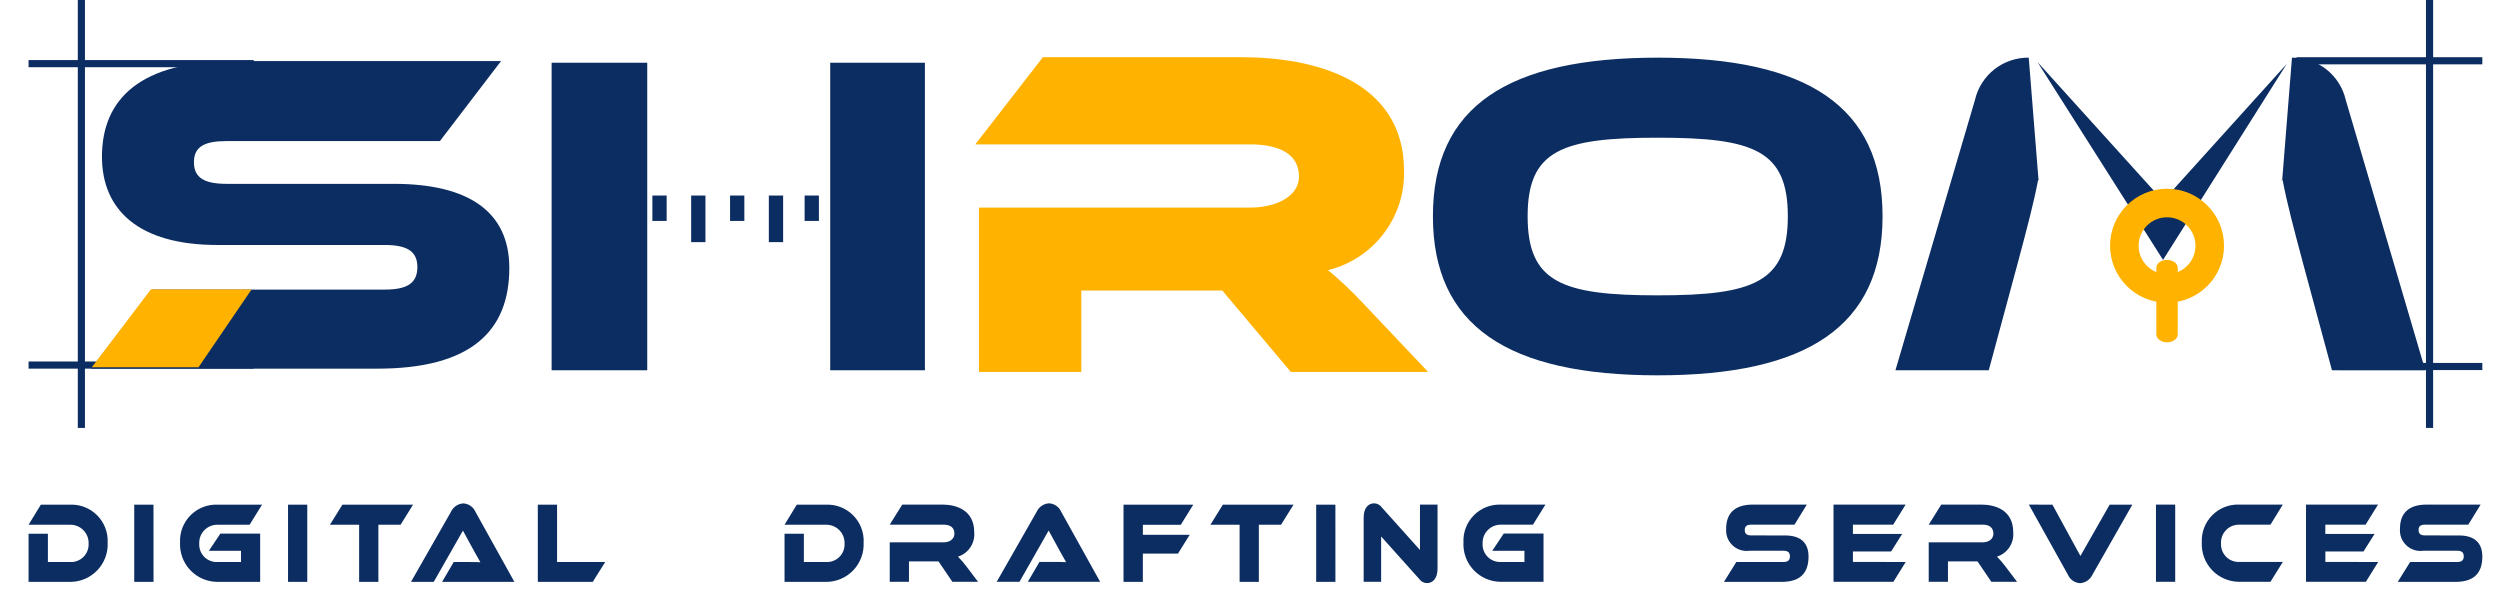
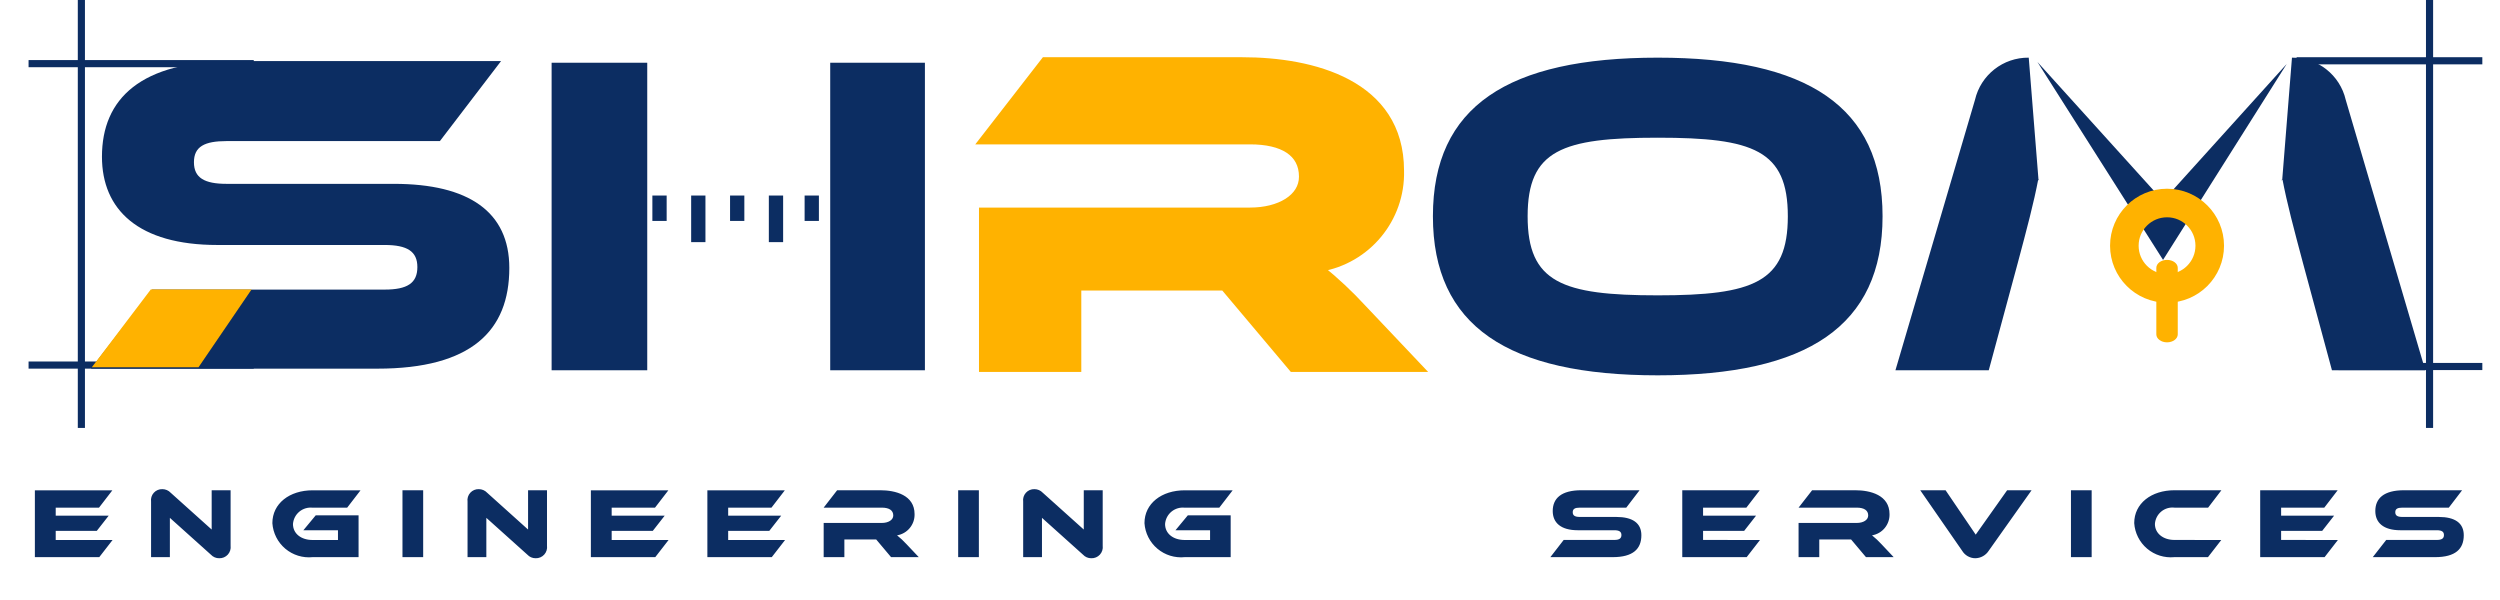
<svg xmlns="http://www.w3.org/2000/svg" width="175" height="42" viewBox="0 0 175 42">
-   <g id="Group_19" data-name="Group 19" transform="translate(-378 -624)">
-     <rect id="Rectangle_19" data-name="Rectangle 19" width="175" height="42" transform="translate(378 624)" fill="none" />
-     <g id="Group_18" data-name="Group 18" transform="translate(2 0.255)">
-       <g id="Group_17" data-name="Group 17" transform="translate(0.263)">
-         <g id="Group_15" data-name="Group 15" transform="translate(-170 95.887)">
-           <path id="Path_2" data-name="Path 2" d="M13.31-99.174c-1.545,0-2.285-.418-2.285-1.513s.74-1.48,2.285-1.48H28.242l4.28-5.6h-18.7c-6.533,0-9.236,2.639-9.236,6.694,0,3.7,2.542,6.179,8.078,6.179H24.38c1.577,0,2.285.451,2.285,1.545,0,1.126-.708,1.577-2.285,1.577H8.1l-4.28,5.535H23.865c6.565,0,9.236-2.639,9.236-7.048,0-3.926-2.832-5.889-8.078-5.889Z" transform="translate(548.288 639.901)" fill="#0c2d62" />
-           <line id="Line_1" data-name="Line 1" x2="15.763" transform="translate(547.737 532.313)" fill="none" stroke="#0c2d62" stroke-width="0.5" />
-           <path id="Path_6" data-name="Path 6" d="M0,0H15.763" transform="translate(547.737 553.413)" fill="none" stroke="#0c2d62" stroke-width="0.5" />
-           <line id="Line_3" data-name="Line 3" y2="29.955" transform="translate(551.433 527.858)" fill="none" stroke="#0c2d62" stroke-width="0.5" />
-           <path id="Path_10" data-name="Path 10" d="M241.264,432.328h7.053L244.6,437.78h-7.468Z" transform="translate(315.033 115.786)" fill="#ffb200" />
+   <g id="Group_20" data-name="Group 20" transform="translate(-378 -624)">
+     <g id="Group_19" data-name="Group 19">
+       <rect id="Rectangle_19" data-name="Rectangle 19" width="175" height="42" transform="translate(378 624)" fill="none" />
+       <g id="Group_18" data-name="Group 18" transform="translate(2 0.255)">
+         <g id="Group_17" data-name="Group 17" transform="translate(0.263)">
+           <g id="Group_15" data-name="Group 15" transform="translate(-170 95.887)">
+             <path id="Path_2" data-name="Path 2" d="M13.31-99.174c-1.545,0-2.285-.418-2.285-1.513s.74-1.48,2.285-1.48H28.242l4.28-5.6h-18.7c-6.533,0-9.236,2.639-9.236,6.694,0,3.7,2.542,6.179,8.078,6.179H24.38c1.577,0,2.285.451,2.285,1.545,0,1.126-.708,1.577-2.285,1.577H8.1l-4.28,5.535H23.865c6.565,0,9.236-2.639,9.236-7.048,0-3.926-2.832-5.889-8.078-5.889Z" transform="translate(548.288 639.901)" fill="#0c2d62" />
+             <line id="Line_1" data-name="Line 1" x2="15.763" transform="translate(547.737 532.313)" fill="none" stroke="#0c2d62" stroke-width="0.5" />
+             <path id="Path_6" data-name="Path 6" d="M0,0H15.763" transform="translate(547.737 553.413)" fill="none" stroke="#0c2d62" stroke-width="0.5" />
+             <line id="Line_3" data-name="Line 3" y2="29.955" transform="translate(551.433 527.858)" fill="none" stroke="#0c2d62" stroke-width="0.5" />
+             <path id="Path_10" data-name="Path 10" d="M241.264,432.328h7.053L244.6,437.78h-7.468Z" transform="translate(315.033 115.786)" fill="#ffb200" />
+           </g>
+           <path id="Path_16" data-name="Path 16" d="M130.887-108.12h0a3.819,3.819,0,0,1,3.765,2.961l5.567,18.923h-6.533l-2.027-7.5c-.644-2.414-1.126-4.216-1.448-5.921-.135.288.067.029,0,0Z" transform="translate(405.288 735.901)" fill="#0c2d62" />
+           <path id="Path_17" data-name="Path 17" d="M62.193-107.766H55.564v13.227H42.756v-13.227H36.062v21.529h6.694v-8.3H55.564v8.3h6.629ZM92.862-90.42a27.455,27.455,0,0,0-3.025-2.832,6.741,6.741,0,0,0,5.632-6.822c0-6.147-6.179-7.691-11.07-7.691H70.561l-4.344,5.6h18.73c2.285,0,3.669.837,3.669,2.51,0,1.48-1.609,2.414-3.669,2.414H66.216v11.006h6.662v-5.7H83.111l4.8,5.7h8.914Zm20.628-17.7c-10.491,0-15.737,3.411-15.737,11.1S103-85.883,113.491-85.883c10.459,0,15.737-3.443,15.737-11.135S123.95-108.12,113.491-108.12Zm0,16.638c-6.694,0-9.107-.9-9.107-5.535s2.414-5.5,9.107-5.5,9.107.869,9.107,5.5S120.184-91.482,113.491-91.482Zm25.971-16.638h0a3.819,3.819,0,0,0-3.765,2.961l-5.567,18.923h6.533l2.027-7.5c.644-2.414,1.126-4.216,1.448-5.921.135.288-.067.029,0,0Z" transform="translate(378.288 735.901)" fill="#0c2d62" />
+           <g id="Group_14" data-name="Group 14" transform="translate(421.903 637.431)">
+             <g id="Group_1" data-name="Group 1" transform="translate(10.372 0) rotate(90)">
+               <path id="Path_12" data-name="Path 12" d="M3.261,0" transform="translate(0 -1)" fill="none" stroke="#0c2d62" stroke-width="1" />
+               <line id="Line_6" data-name="Line 6" x2="1.779" transform="translate(0 -0.285)" fill="none" stroke="#0c2d62" stroke-width="1" />
+             </g>
+             <g id="Group_1-2" data-name="Group 1" transform="translate(7.153 0) rotate(90)">
+               <line id="Line_5" data-name="Line 5" x2="3.261" transform="translate(0 -1)" fill="none" stroke="#0c2d62" stroke-width="1" />
+               <line id="Line_6-2" data-name="Line 6" x2="1.779" transform="translate(0 1.715)" fill="none" stroke="#0c2d62" stroke-width="1" />
+             </g>
+             <g id="Group_1-3" data-name="Group 1" transform="translate(0.715 0) rotate(90)">
+               <line id="Line_5-2" data-name="Line 5" x2="3.261" transform="translate(0 -2)" fill="none" stroke="#0c2d62" stroke-width="1" />
+               <line id="Line_6-3" data-name="Line 6" x2="1.779" transform="translate(0 0.715)" fill="none" stroke="#0c2d62" stroke-width="1" />
+             </g>
+           </g>
+           <g id="Group_16" data-name="Group 16" transform="translate(545.356 576.081)">
+             <path id="Path_4" data-name="Path 4" d="M829.186,185.242l-8.795-13.856,8.795,9.725,8.661-9.589Z" transform="translate(-847.392 -119.386)" fill="#0c2d62" />
+             <path id="Path_5" data-name="Path 5" d="M818.287,178.9s3.37-4.089,8.182-2.8A10.51,10.51,0,0,1,831,178.9" transform="translate(-842.57 -115.927)" fill="none" stroke="#ffb200" stroke-linecap="round" stroke-width="1" opacity="0" />
+             <g id="Ellipse_2" data-name="Ellipse 2" transform="translate(-21.915 60.875)" fill="none" stroke="#ffb200" stroke-width="2">
+               <ellipse cx="3.989" cy="3.989" rx="3.989" ry="3.989" stroke="none" />
+               <ellipse cx="3.989" cy="3.989" rx="2.989" ry="2.989" fill="none" />
+             </g>
+             <path id="Path_7" data-name="Path 7" d="M.75,0c.414,0,.75.25.75.559V5.213c0,.309-.336.559-.75.559S0,5.522,0,5.213V.559C0,.25.336,0,.75,0Z" transform="translate(-18.676 65.856)" fill="#ffb200" />
+           </g>
+           <line id="Line_12" data-name="Line 12" x1="13" transform="translate(536.5 628)" fill="none" stroke="#0c2d62" stroke-width="0.5" />
+           <path id="Path_18" data-name="Path 18" d="M12.922,0H2.855" transform="translate(536.578 649.4)" fill="none" stroke="#0c2d62" stroke-width="0.5" />
+           <line id="Line_13" data-name="Line 13" y2="29.955" transform="translate(545.805 623.745)" fill="none" stroke="#0c2d62" stroke-width="0.5" />
+           <path id="Path_19" data-name="Path 19" d="M338.763-89.025a27.454,27.454,0,0,0-3.025-2.832,6.741,6.741,0,0,0,5.632-6.822c0-6.147-6.179-7.691-11.07-7.691H316.461l-4.345,5.6h18.73c2.285,0,3.669.837,3.669,2.51,0,1.48-1.609,2.414-3.669,2.414h-18.73v11.006h6.662v-5.7h10.234l4.8,5.7h8.914Zm-.613-7.658v0Z" transform="translate(132.4 734.371)" fill="#ffb200" stroke="#ffb200" stroke-width="0.5" />
        </g>
-         <path id="Path_16" data-name="Path 16" d="M130.887-108.12h0a3.819,3.819,0,0,1,3.765,2.961l5.567,18.923h-6.533l-2.027-7.5c-.644-2.414-1.126-4.216-1.448-5.921-.135.288.067.029,0,0Z" transform="translate(405.288 735.901)" fill="#0c2d62" />
-         <path id="Path_17" data-name="Path 17" d="M62.193-107.766H55.564v13.227H42.756v-13.227H36.062v21.529h6.694v-8.3H55.564v8.3h6.629ZM92.862-90.42a27.455,27.455,0,0,0-3.025-2.832,6.741,6.741,0,0,0,5.632-6.822c0-6.147-6.179-7.691-11.07-7.691H70.561l-4.344,5.6h18.73c2.285,0,3.669.837,3.669,2.51,0,1.48-1.609,2.414-3.669,2.414H66.216v11.006h6.662v-5.7H83.111l4.8,5.7h8.914Zm20.628-17.7c-10.491,0-15.737,3.411-15.737,11.1S103-85.883,113.491-85.883c10.459,0,15.737-3.443,15.737-11.135S123.95-108.12,113.491-108.12Zm0,16.638c-6.694,0-9.107-.9-9.107-5.535s2.414-5.5,9.107-5.5,9.107.869,9.107,5.5S120.184-91.482,113.491-91.482Zm25.971-16.638h0a3.819,3.819,0,0,0-3.765,2.961l-5.567,18.923h6.533l2.027-7.5c.644-2.414,1.126-4.216,1.448-5.921.135.288-.067.029,0,0Z" transform="translate(378.288 735.901)" fill="#0c2d62" />
-         <g id="Group_14" data-name="Group 14" transform="translate(421.903 637.431)">
-           <g id="Group_1" data-name="Group 1" transform="translate(10.372 0) rotate(90)">
-             <path id="Path_12" data-name="Path 12" d="M3.261,0" transform="translate(0 -1)" fill="none" stroke="#0c2d62" stroke-width="1" />
-             <line id="Line_6" data-name="Line 6" x2="1.779" transform="translate(0 -0.285)" fill="none" stroke="#0c2d62" stroke-width="1" />
-           </g>
-           <g id="Group_1-2" data-name="Group 1" transform="translate(7.153 0) rotate(90)">
-             <line id="Line_5" data-name="Line 5" x2="3.261" transform="translate(0 -1)" fill="none" stroke="#0c2d62" stroke-width="1" />
-             <line id="Line_6-2" data-name="Line 6" x2="1.779" transform="translate(0 1.715)" fill="none" stroke="#0c2d62" stroke-width="1" />
-           </g>
-           <g id="Group_1-3" data-name="Group 1" transform="translate(0.715 0) rotate(90)">
-             <line id="Line_5-2" data-name="Line 5" x2="3.261" transform="translate(0 -2)" fill="none" stroke="#0c2d62" stroke-width="1" />
-             <line id="Line_6-3" data-name="Line 6" x2="1.779" transform="translate(0 0.715)" fill="none" stroke="#0c2d62" stroke-width="1" />
-           </g>
-         </g>
-         <g id="Group_16" data-name="Group 16" transform="translate(545.356 576.081)">
-           <path id="Path_4" data-name="Path 4" d="M829.186,185.242l-8.795-13.856,8.795,9.725,8.661-9.589Z" transform="translate(-847.392 -119.386)" fill="#0c2d62" />
-           <path id="Path_5" data-name="Path 5" d="M818.287,178.9s3.37-4.089,8.182-2.8A10.51,10.51,0,0,1,831,178.9" transform="translate(-842.57 -115.927)" fill="none" stroke="#ffb200" stroke-linecap="round" stroke-width="1" opacity="0" />
-           <g id="Ellipse_2" data-name="Ellipse 2" transform="translate(-21.915 60.875)" fill="none" stroke="#ffb200" stroke-width="2">
-             <ellipse cx="3.989" cy="3.989" rx="3.989" ry="3.989" stroke="none" />
-             <ellipse cx="3.989" cy="3.989" rx="2.989" ry="2.989" fill="none" />
-           </g>
-           <path id="Path_7" data-name="Path 7" d="M.75,0c.414,0,.75.25.75.559V5.213c0,.309-.336.559-.75.559S0,5.522,0,5.213V.559C0,.25.336,0,.75,0Z" transform="translate(-18.676 65.856)" fill="#ffb200" />
-         </g>
-         <line id="Line_12" data-name="Line 12" x1="13" transform="translate(536.5 628)" fill="none" stroke="#0c2d62" stroke-width="0.5" />
-         <path id="Path_18" data-name="Path 18" d="M12.922,0H2.855" transform="translate(536.578 649.4)" fill="none" stroke="#0c2d62" stroke-width="0.5" />
-         <line id="Line_13" data-name="Line 13" y2="29.955" transform="translate(545.805 623.745)" fill="none" stroke="#0c2d62" stroke-width="0.5" />
-         <path id="Path_19" data-name="Path 19" d="M338.763-89.025a27.454,27.454,0,0,0-3.025-2.832,6.741,6.741,0,0,0,5.632-6.822c0-6.147-6.179-7.691-11.07-7.691H316.461l-4.345,5.6h18.73c2.285,0,3.669.837,3.669,2.51,0,1.48-1.609,2.414-3.669,2.414h-18.73v11.006h6.662v-5.7h10.234l4.8,5.7h8.914Zm-.613-7.658v0Z" transform="translate(132.4 734.371)" fill="#ffb200" stroke="#ffb200" stroke-width="0.5" />
      </g>
-       <path id="Path_20" data-name="Path 20" d="M7.489-18.341a2.534,2.534,0,0,0-2.621-2.65H2.812l-.859,1.406H4.867a1.272,1.272,0,0,1,1.288,1.317,1.232,1.232,0,0,1-1.288,1.293H3.306v-1.98H1.953v3.37H4.867A2.625,2.625,0,0,0,7.489-18.341Zm3.207-2.65H9.349v5.406H10.7Zm3.877,3.232h2.251v.784H15.178A1.223,1.223,0,0,1,13.9-18.268a1.263,1.263,0,0,1,1.281-1.317h2.244l.872-1.406H15.178a2.528,2.528,0,0,0-2.621,2.65,2.625,2.625,0,0,0,2.621,2.755h2.986v-3.378H15.379Zm6.889-3.232H20.115v5.406h1.347Zm2.459,0-.872,1.406h2.043v4h1.347v-4h1.555l.872-1.406Zm12.041,5.406-2.719-4.889a.993.993,0,0,0-.859-.606,1.023,1.023,0,0,0-.872.606l-2.791,4.889h1.594l2.043-3.588.781,1.43c.143.259.325.59.442.784-.208-.016-.514-.016-.774-.016H31.713l-.813,1.39Zm2.986-1.39v-4.016H37.6v5.406h3.844l.872-1.39Zm21.46-1.366a2.534,2.534,0,0,0-2.621-2.65H55.729l-.859,1.406h2.914a1.272,1.272,0,0,1,1.288,1.317,1.232,1.232,0,0,1-1.288,1.293H56.224v-1.98H54.871v3.37h2.914A2.625,2.625,0,0,0,60.406-18.341Zm7.214,1.7a6.248,6.248,0,0,0-.611-.711,1.642,1.642,0,0,0,1.138-1.713c0-1.543-1.249-1.931-2.238-1.931h-2.8l-.878,1.406H66.02c.462,0,.742.21.742.63,0,.372-.325.606-.742.606H62.234v2.764h1.347v-1.43h2.069l.969,1.43h1.8Zm9.341,1.05-2.719-4.889a.993.993,0,0,0-.859-.606,1.023,1.023,0,0,0-.872.606l-2.791,4.889h1.594l2.043-3.588.781,1.43c.143.259.325.59.442.784-.208-.016-.514-.016-.774-.016H72.714l-.813,1.39ZM78.6-20.991v5.406h1.353v-1.98h2.459l.82-1.317H79.954v-.7h2.654l.872-1.406Zm6.954,0-.872,1.406h2.043v4h1.347v-4h1.555l.872-1.406Zm7.877,0H92.085v5.406h1.347ZM99.839-15.5c.39,0,.742-.3.742-1.018v-4.477H99.351v3.176l-2.667-2.974a.677.677,0,0,0-.54-.291c-.384,0-.735.291-.735,1.01v4.485h1.223v-3.176L99.3-15.787A.661.661,0,0,0,99.839-15.5Zm4.573-2.263h2.251v.784h-1.646a1.223,1.223,0,0,1-1.281-1.293,1.263,1.263,0,0,1,1.281-1.317h2.244l.872-1.406h-3.116a2.528,2.528,0,0,0-2.622,2.65,2.625,2.625,0,0,0,2.622,2.755H108v-3.378h-2.784Zm18.136-1.075c-.312,0-.462-.105-.462-.38s.15-.372.462-.372h3.018l.865-1.406h-3.779c-1.321,0-1.867.663-1.867,1.681a1.439,1.439,0,0,0,1.633,1.551h2.368c.319,0,.462.113.462.388s-.143.4-.462.4h-3.291l-.865,1.39h4.053c1.327,0,1.867-.663,1.867-1.77,0-.986-.572-1.479-1.633-1.479Zm7.11,1.858v-.735h2.674l.774-1.228h-3.448v-.646h2.817l.872-1.406H128.3v5.406h4.189l.865-1.39Zm10.694.339a6.249,6.249,0,0,0-.611-.711,1.642,1.642,0,0,0,1.138-1.713c0-1.543-1.249-1.931-2.238-1.931h-2.8l-.878,1.406h3.786c.462,0,.742.21.742.63,0,.372-.325.606-.742.606h-3.786v2.764h1.347v-1.43h2.069l.969,1.43h1.8Zm1.62-4.355L144.7-16.1a.993.993,0,0,0,.859.606,1.039,1.039,0,0,0,.872-.606l2.784-4.889h-1.587L145.582-17.4l-1.958-3.588Zm10.245,0H150.87v5.406h1.347Zm4.482,4.016a1.234,1.234,0,0,1-1.275-1.293,1.253,1.253,0,0,1,1.275-1.317h2.186l.865-1.406H156.7a2.528,2.528,0,0,0-2.621,2.65,2.625,2.625,0,0,0,2.621,2.755h2.186l.865-1.39Zm6.03,0v-.735H165.4l.774-1.228h-3.448v-.646h2.817l.872-1.406h-5.041v5.406h4.189l.865-1.39Zm6.986-1.858c-.312,0-.462-.105-.462-.38s.15-.372.462-.372h3.018l.865-1.406h-3.779c-1.321,0-1.867.663-1.867,1.681a1.439,1.439,0,0,0,1.633,1.551h2.368c.319,0,.462.113.462.388s-.143.4-.462.4h-3.292l-.865,1.39h4.053c1.327,0,1.867-.663,1.867-1.77,0-.986-.572-1.479-1.633-1.479Z" transform="translate(376.047 680.062)" fill="#0c2d62" />
    </g>
+     <path id="Path_22" data-name="Path 22" d="M1.9-1.2v-.637H4.774l.833-1.064H1.9v-.56H4.928l.938-1.218H.441V0H4.949L5.88-1.2ZM13.342.077a.778.778,0,0,0,.8-.882V-4.683H12.817v2.751L9.947-4.508a.8.8,0,0,0-.581-.252.77.77,0,0,0-.791.875V0H9.891V-2.751l2.87,2.576A.778.778,0,0,0,13.342.077Zm5.894-1.96h2.422V-1.2H19.887c-.805,0-1.379-.441-1.379-1.12a1.241,1.241,0,0,1,1.379-1.141H22.3l.938-1.218H19.887c-1.624,0-2.821.924-2.821,2.3A2.565,2.565,0,0,0,19.887,0H23.1V-2.926h-3Zm8.386-2.8H26.173V0h1.449ZM35.49.077a.778.778,0,0,0,.8-.882V-4.683H34.965v2.751L32.1-4.508a.8.8,0,0,0-.581-.252.77.77,0,0,0-.791.875V0h1.316V-2.751l2.87,2.576A.778.778,0,0,0,35.49.077ZM40.817-1.2v-.637h2.877l.833-1.064h-3.71v-.56h3.031l.938-1.218H39.361V0h4.508L44.8-1.2Zm8.155,0v-.637h2.877l.833-1.064h-3.71v-.56H52l.938-1.218H47.516V0h4.508l.931-1.2ZM61.453-.91a5.971,5.971,0,0,0-.658-.616A1.466,1.466,0,0,0,62.02-3.01c0-1.337-1.344-1.673-2.408-1.673H56.6l-.945,1.218h4.074c.5,0,.8.182.8.546,0,.322-.35.525-.8.525H55.657V0h1.449V-1.239h2.226L60.375,0h1.939Zm5.068-3.773H65.072V0h1.449ZM74.389.077a.778.778,0,0,0,.8-.882V-4.683H73.864v2.751l-2.87-2.576a.8.8,0,0,0-.581-.252.77.77,0,0,0-.791.875V0h1.316V-2.751l2.87,2.576A.778.778,0,0,0,74.389.077Zm5.894-1.96h2.422V-1.2H80.934c-.805,0-1.379-.441-1.379-1.12a1.241,1.241,0,0,1,1.379-1.141h2.415l.938-1.218H80.934c-1.624,0-2.821.924-2.821,2.3A2.565,2.565,0,0,0,80.934,0h3.213V-2.926h-3Zm28.308-.931c-.336,0-.5-.091-.5-.329s.161-.322.5-.322h3.248l.931-1.218H108.7c-1.421,0-2.009.574-2.009,1.456,0,.805.553,1.344,1.757,1.344H111c.343,0,.5.1.5.336s-.154.343-.5.343h-3.542L106.526,0h4.361c1.428,0,2.009-.574,2.009-1.533,0-.854-.616-1.281-1.757-1.281Zm8.624,1.61v-.637h2.877l.833-1.064h-3.71v-.56h3.031l.938-1.218h-5.425V0h4.508l.931-1.2ZM129.7-.91a5.973,5.973,0,0,0-.658-.616,1.466,1.466,0,0,0,1.225-1.484c0-1.337-1.344-1.673-2.408-1.673h-3.01L123.9-3.465h4.074c.5,0,.8.182.8.546,0,.322-.35.525-.8.525H123.9V0h1.449V-1.239h2.226L128.618,0h1.939Zm2.716-3.773,2.933,4.235a1.086,1.086,0,0,0,.924.525,1.14,1.14,0,0,0,.938-.525l3-4.235H138.5l-2.2,3.108L134.19-4.683Zm12,0h-1.449V0h1.449Zm5.8,3.479c-.791,0-1.372-.455-1.372-1.12a1.23,1.23,0,0,1,1.372-1.141h2.352l.931-1.218h-3.283c-1.624,0-2.821.924-2.821,2.3A2.565,2.565,0,0,0,150.206,0h2.352l.931-1.2Zm7.462,0v-.637h2.877l.833-1.064h-3.71v-.56H160.7l.938-1.218h-5.425V0h4.508l.931-1.2Zm8.491-1.61c-.336,0-.5-.091-.5-.329s.161-.322.5-.322h3.248l.931-1.218h-4.067c-1.421,0-2.009.574-2.009,1.456,0,.805.553,1.344,1.757,1.344h2.548c.343,0,.5.1.5.336s-.154.343-.5.343h-3.542L164.094,0h4.361c1.428,0,2.009-.574,2.009-1.533,0-.854-.616-1.281-1.757-1.281Z" transform="translate(380 663)" fill="#0c2d62" />
  </g>
</svg>
